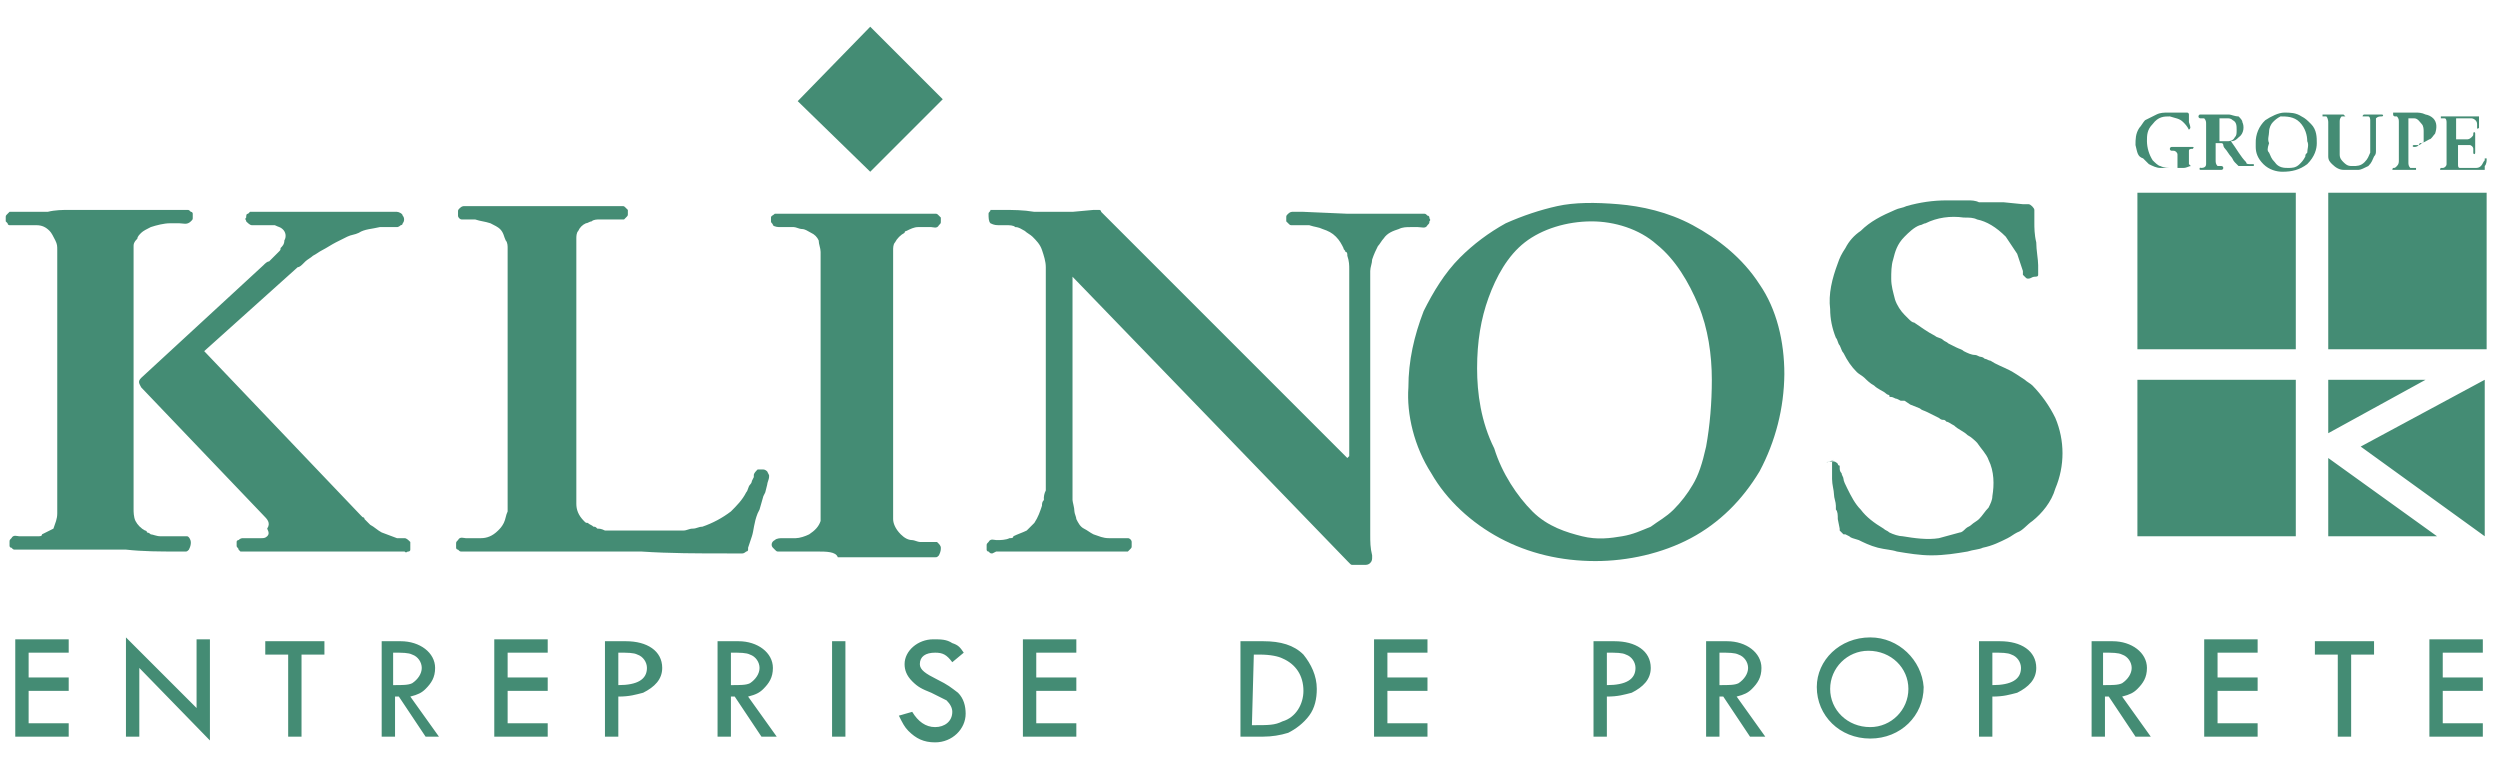
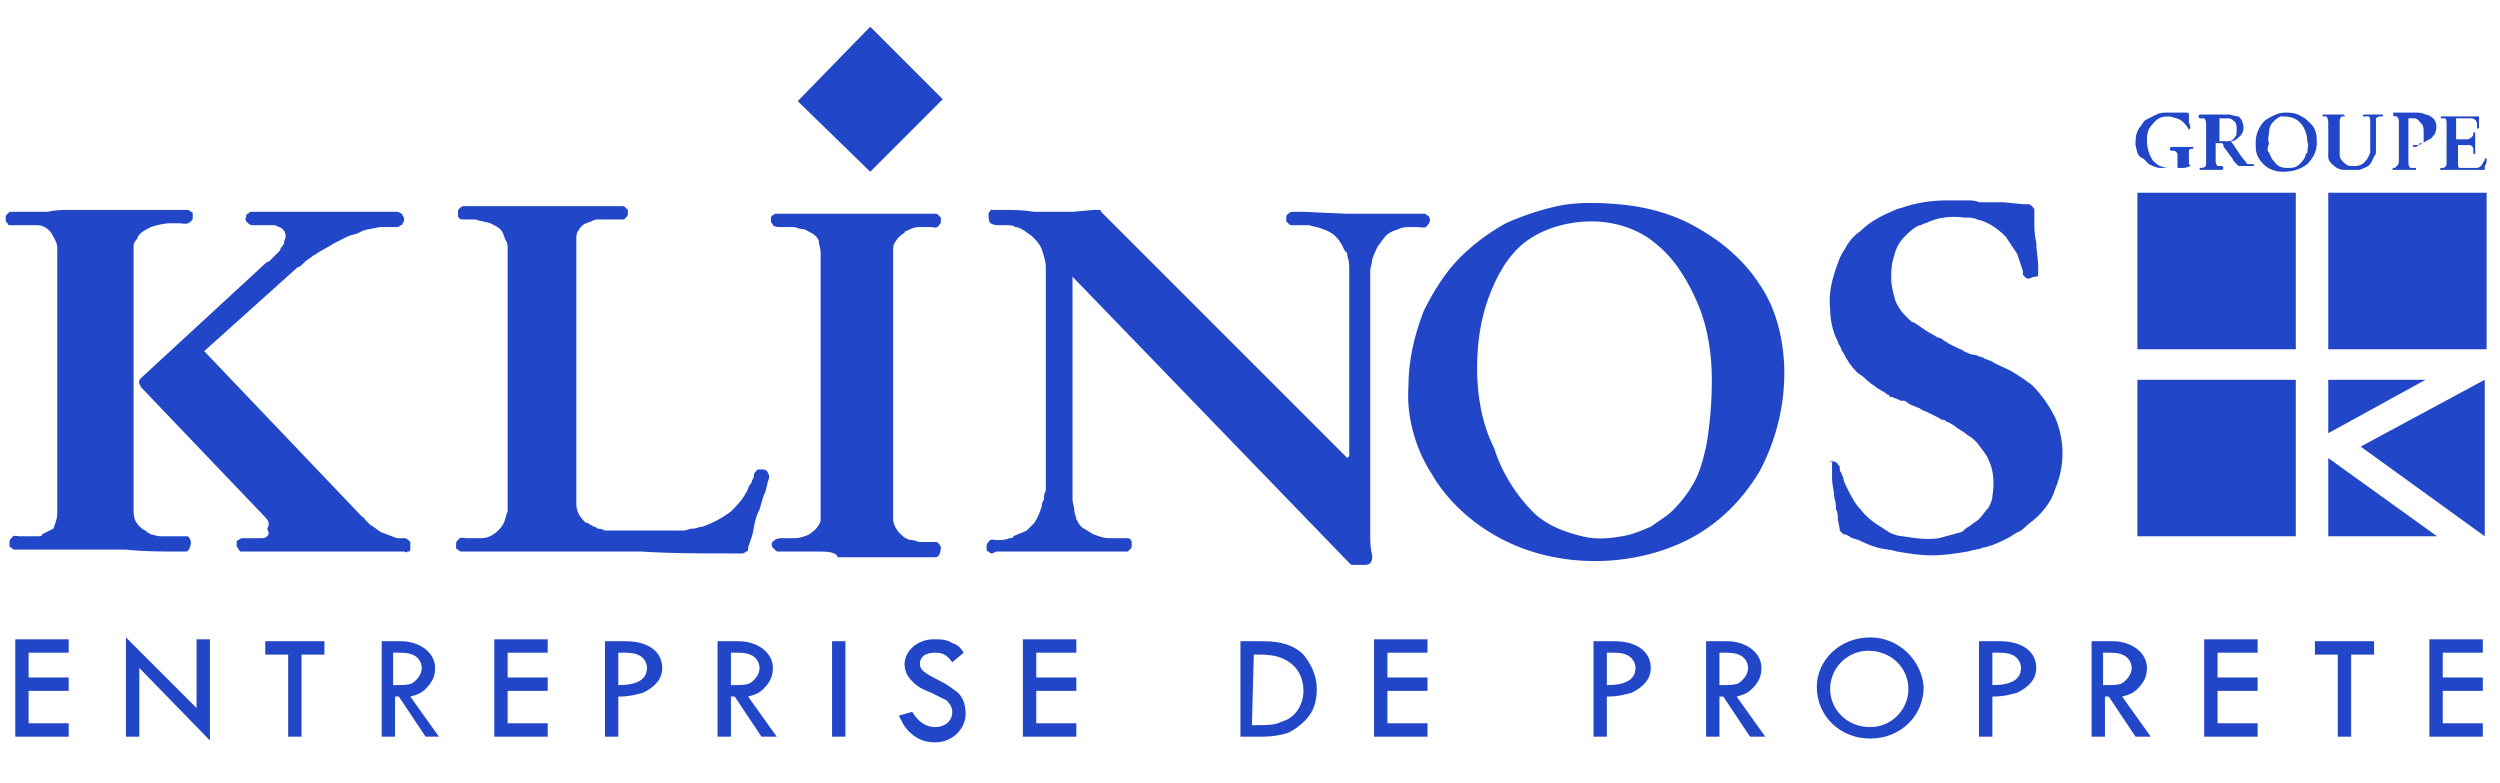
- <svg xmlns="http://www.w3.org/2000/svg" viewBox="0 0 131 41" fill-rule="evenodd" fill="#448c74">
+ <svg xmlns="http://www.w3.org/2000/svg" viewBox="0 0 131 41" fill-rule="evenodd" fill="#2146C7">
  <path d="M112 18.3h8.3v-8.2H112v8.2h0zm0 9.8h8.3v-8.2H112v8.2h0zm10-9.8h8.3v-8.2H122v8.2h0zm5.1 1.6H122v2.8l5.1-2.8zm.6 8.2H122V24l5.7 4.1zm2.5 0v-8.2l-6.5 3.5 6.5 4.7h0zM114.7 6.8c0 .1 0 0 0 0-.1-.2-.2-.3-.3-.4-.2-.2-.4-.2-.7-.3-.3 0-.6 0-.9.4-.3.3-.3.6-.3.9a1.93 1.93 0 0 0 .3 1c.1.1.3.3.4.3.2.1.4.1.6.1h.1.1 0 .1 0v-.7c0-.1-.1-.2-.2-.2h-.1s-.1 0-.1-.1c0 0 0-.1.1-.1h.1.2.6.2c.1 0 0 .1 0 .1-.1 0-.2 0-.2.1V8v.6l.1.1c-.1 0-.2.1-.4.1h-.1-.3-.6-.2c-.2 0-.4-.1-.6-.2l-.3-.3c-.3-.1-.3-.3-.4-.7 0-.3 0-.6.2-.9.1-.1.2-.3.3-.4l.6-.3c.2-.1.4-.1.6-.1h.4.1.1.1.1.2c.1 0 .1.1.1.1v.1.1.2c.1.3.1.3 0 .4h0 0 0zm1.7 2.1h-.4-.2-.1-.2-.1-.1 0c-.1 0 0-.2 0-.1.1 0 .3 0 .3-.2v-.1-2c0-.1 0-.2-.1-.3h-.2s-.1 0-.1-.1c0 0 0-.1.1-.1h.3.2.1.1.4.2.2c.1 0 .3.1.5.1.1.1.2.2.2.3.1.2.1.6-.2.8-.1.1-.2.2-.4.2.3.4.5.8.8 1.1 0 .1.1.1.2.1h.2v.1h-.4-.2-.1-.1l-.1-.1-.1-.1c-.1-.1-.1-.2-.2-.3s-.2-.3-.3-.4-.1-.2-.1-.2 0-.1-.1-.1h-.3v.9c0 .1 0 .2.1.3h.2s.1 0 .1.1c0 0 0 .1-.1.1.2 0 .1 0 0 0h0zm-.1-2.7v1.2h.3.1c.1 0 .3 0 .4-.2.1-.1.1-.2.1-.4s0-.4-.2-.5c-.1-.1-.2-.1-.3-.1h-.1-.1-.2 0zm1.9 1.3a1.58 1.58 0 0 1 .5-1.2c.3-.2.7-.4 1-.4s.6 0 .9.2c.2.1.3.2.5.4.3.3.3.7.3 1s-.1.7-.5 1.1c-.4.3-.8.4-1.3.4-.3 0-.7-.1-1-.4s-.4-.6-.4-.9v-.2h0zm.7.5c.1.2.1.3.3.5.2.3.5.3.7.3s.4 0 .6-.2c.1-.1.2-.2.3-.4 0-.1 0-.1.1-.2 0-.2.1-.4 0-.6 0-.3-.1-.7-.4-1s-.7-.3-1-.3c-.2.1-.3.2-.4.3s-.2.3-.2.5-.1.4 0 .6c-.1.3-.1.4 0 .5h0zm3.9-2h0l.1.1h-.2c-.1.1-.1.2-.1.3v1.4.1.2c0 .2.1.3.2.4.2.2.3.2.5.2s.4 0 .6-.2.2-.3.3-.5v-.1-.1-1.5s0-.2-.1-.2h-.2-.1s0-.1.1-.1h.1.3.1.1.3c.1 0 .1.1 0 .1s-.2 0-.3.1v.2 1.3.2c0 .1 0 .2-.1.3-.1.2-.1.3-.3.5-.2.1-.4.2-.5.2h-.8c-.2 0-.4-.1-.6-.3-.1-.1-.2-.2-.2-.4V8 6.4s0-.2-.1-.3h-.1-.1V6h.3.2.1.2.3 0zm3.7 1.7c-.1 0-.1-.1 0-.1h.2c.1 0 .1 0 .2-.1.1 0 .1-.1.1-.1v-.5c0-.1 0-.3-.1-.4s-.2-.3-.4-.3h-.2-.1v2.3c0 .1 0 .2.1.3h.2.1v.1h-.2-.3-.1 0-.2-.1-.3 0c-.1 0 0-.1 0-.1.1 0 .1 0 .2-.1s.1-.2.1-.3v-2c0-.1 0-.2-.1-.3h-.1s-.1 0-.1-.1v-.1h.2.3.3.1.2.1c.1 0 .3 0 .5.1a.76.76 0 0 1 .4.2c.2.2.2.5.1.8-.1.1-.2.3-.3.3-.2.1-.3.2-.5.2h0c-.1.2-.2.2-.3.2h0zm1.5 1.1c.1 0 .2-.1.2-.2V6.4s0-.2-.1-.2h-.2v-.1h.2.6.3.1.3.3.1.1v.2.3.1s-.1.1-.1 0v-.2c0-.2-.2-.3-.3-.3h-.2-.6v1.1h.6s.1 0 .2-.1.1-.1.1-.2.1-.1.1 0v.2.1.3.3.1c0 .1-.1.1-.1 0v-.2c0-.1-.1-.2-.2-.2h-.6v1c0 .1 0 .2.1.2h.1.2.1 0 .4c.1 0 .2 0 .3-.1s.1-.2.2-.3v-.1h.1v.1s0 .2-.1.3v.2c0 .1 0 0 0 0h0-.2-.2-.3-.2-.1-.3-.4-.2-.3-.1 0c-.1 0 0-.1 0-.1s.1 0 .1 0h0zM95.8 24.2c.2 0 .3-.1.5.1 0 0 0 .1.1.1v.1c0 .1 0 .2.1.3 0 .1.1.2.1.3s.1.3.2.5c.2.4.4.8.7 1.1.3.4.7.7 1.2 1 .1.1.2.1.3.2.2.1.5.2.7.2.6.1 1.3.2 1.9.1l1.1-.3c.1 0 .2-.1.3-.2s.2-.1.3-.2.3-.2.4-.3c.2-.2.3-.4.5-.6.1-.2.2-.4.2-.6.1-.6.1-1.3-.2-1.9-.1-.3-.4-.6-.6-.9-.1-.1-.3-.3-.5-.4-.2-.2-.5-.3-.7-.5-.2-.1-.3-.2-.4-.2-.1-.1-.1-.1-.2-.1 0 0-.1 0-.2-.1l-.6-.3c-.2-.1-.3-.1-.4-.2l-.5-.2-.3-.2h-.2l-.2-.1c-.1 0-.2-.1-.3-.1s-.1 0-.1-.1c0 0-.1 0-.2-.1s-.4-.2-.6-.4c-.2-.1-.4-.3-.5-.4s-.3-.2-.4-.3c-.3-.3-.5-.6-.7-1-.1-.1-.1-.2-.2-.4-.1-.1-.1-.3-.2-.4-.2-.5-.3-1-.3-1.5-.1-.8.1-1.6.4-2.4.1-.3.2-.5.4-.8a2.36 2.36 0 0 1 .8-.9c.5-.5 1.1-.8 1.8-1.1.2-.1.4-.1.6-.2.7-.2 1.4-.3 2.1-.3h.9.2c.2 0 .4 0 .6.1h.2.4.4.3l1 .1h.2.1c.1 0 .3.2.3.3h0v.1.2.4c0 .2 0 .6.1 1 0 .4.1.9.1 1.2v.3.2c0 .1-.1.1-.2.1s-.2.1-.3.1-.1 0-.2-.1l-.1-.1v-.1-.1l-.3-.9-.6-.9c-.5-.5-1-.8-1.5-.9-.2-.1-.4-.1-.7-.1-.7-.1-1.4 0-2 .3-.1 0-.2.1-.3.1-.3.1-.6.4-.8.6-.4.4-.5.8-.6 1.2-.1.3-.1.7-.1 1 0 .4.1.7.2 1.1.1.3.3.6.5.8l.2.2c.1.1.2.2.3.2.3.2.7.5 1.1.7.1.1.3.1.4.2s.2.1.3.2l.4.2c.2.1.3.1.4.2.2.1.4.2.6.2.1 0 .2.1.3.1 0 0 .1 0 .2.1.1 0 .2.1.3.1.3.2.6.3 1 .5.2.1.5.3.8.5.1.1.3.2.4.3a6.57 6.57 0 0 1 1.2 1.7 4.75 4.75 0 0 1 0 3.7c-.2.7-.7 1.3-1.2 1.7-.3.2-.5.5-.8.6-.2.1-.3.2-.5.3-.4.2-.8.4-1.3.5-.2.1-.5.1-.8.2-.6.1-1.2.2-1.9.2-.6 0-1.2-.1-1.8-.2-.3-.1-.6-.1-1-.2s-.8-.3-1-.4c-.3-.1-.4-.1-.5-.2l-.2-.1h-.1l-.1-.1-.1-.1v-.1l-.1-.5c0-.2 0-.4-.1-.5v-.2c0-.2-.1-.4-.1-.6s-.1-.5-.1-.8v-.4-.3-.1c0-.1 0-.2.1-.2-.5.2-.4.1-.3.1h0zm-42.1 4.7h-.1-.3-.2-.9l-.2.1c-.1 0-.1 0-.2-.1-.1 0-.1-.1-.1-.1v-.2c0-.1 0-.1.1-.2.1-.2.3-.1.4-.1h.1c.1 0 .4 0 .6-.1.1 0 .2 0 .2-.1.2-.1.5-.2.7-.3l.4-.4c.2-.3.3-.6.4-.9 0-.1 0-.2.1-.3a.9.9 0 0 1 .1-.5v-.1-.2-.4-11c0-.3-.1-.6-.2-.9s-.3-.5-.5-.7c-.1-.1-.3-.2-.4-.3-.2-.1-.3-.2-.5-.2-.1-.1-.3-.1-.5-.1h-.2-.1c-.2 0-.3 0-.5-.1-.1-.1-.1-.3-.1-.5 0-.1.1-.1.1-.2h.2.4c.6 0 1.1 0 1.7.1h.3.2.3.3.2.7l1.1-.1h.1.1.1s.1 0 .1.1L70.6 24l.1-.1v-9.8c0-.2 0-.4-.1-.7 0-.1 0-.2-.1-.2 0-.1-.1-.1-.1-.2-.1-.2-.2-.4-.4-.6s-.4-.3-.7-.4c-.2-.1-.4-.1-.7-.2h-.4-.2-.3c-.1 0-.1 0-.2-.1l-.1-.1v-.2c0-.1 0-.1.1-.2s.2-.1.2-.1h.1.5l2.3.1h.6.1.2.2.2.1.4.6.4.6.3.2.1c.1 0 .1 0 .2.1.1 0 .1.1.1.1 0 .1.1.1 0 .2 0 .1 0 .1-.1.2-.1.2-.3.1-.5.1h-.4c-.2 0-.4 0-.6.1-.3.1-.6.2-.8.5-.1.1-.2.3-.3.4-.1.2-.2.4-.3.7 0 .2-.1.4-.1.6v.4.6 11.9.2.2.5c0 .4 0 .7.1 1.1v.1c0 .1 0 .2-.1.3s-.2.1-.3.1h-.6c-.1 0-.1 0-.2-.1l-14.5-15v11.1.3.1.1.1c0 .1.1.4.1.6 0 .1.1.3.1.4.1.2.2.4.4.5s.3.2.5.3c.3.1.5.2.8.2h.2.1.1.2.4c.1 0 .2.1.2.2v.2c0 .1 0 .1-.1.2l-.1.1H59h-.1-.5-.8-.3-.4-.7-.4-1-1.1 0zm-10.9 0h-.3-.3-.4-.4-.3-.1-.2c-.1 0-.1 0-.2-.1l-.1-.1c-.1-.1-.1-.3.1-.4.1-.1.3-.1.4-.1h.5.1.1c.2 0 .5-.1.7-.2.3-.2.5-.4.6-.7v-.2-.2-13.7c0-.2-.1-.4-.1-.6a.78.78 0 0 0-.4-.4c-.2-.1-.3-.2-.5-.2-.1 0-.3-.1-.4-.1h-.1-.2-.4c-.1 0-.3 0-.4-.1 0-.1-.1-.1-.1-.2v-.2c0-.1.1-.1.2-.2h.2.5.8.3.4.5.2.2.2.2 1.1.3.3.6 1.3.6.2.3.1.1c.1 0 .1 0 .2.1l.1.1v.2c0 .1 0 .1-.1.2-.1.2-.3.1-.4.1h-.2-.1-.1-.3c-.2 0-.4.1-.6.2 0 0-.1 0-.1.1-.2.1-.4.3-.5.5-.1.1-.1.3-.1.4v.3V27v.2c0 .2.1.5.4.8.2.2.4.3.6.3.1 0 .3.1.4.1h.1.1.2.5l.1.1s.1.1.1.2 0 .2-.1.4c-.1.1-.1.1-.2.1h-.4-.2-.4-.5-.3-.3-.5-.5-.4-.5-1.1c-.1-.3-.6-.3-1.1-.3h0zm-29-1.9l-6.4-6.7c-.1-.2-.2-.3 0-.5l6.4-5.9c.1-.1.2-.2.3-.2l.3-.3.2-.2c.1-.1.1-.1.1-.2.1-.1.2-.2.2-.4a.47.47 0 0 0-.1-.6c-.1-.1-.2-.1-.4-.2h-.2-.1-.5-.1-.1-.2c-.1 0-.2-.1-.3-.2 0-.1-.1-.1 0-.2 0-.1 0-.2.1-.2l.1-.1h.2.2.5.4 1 .6.3.2.2.1.3.4.4.5 1.1.5.3.3.1.1c.1 0 .3.1.3.2.1.1.1.3 0 .4 0 .1-.1.1-.1.1s-.1.1-.2.1h-.3-.1-.5c-.4.1-.8.1-1.1.3-.2.1-.4.1-.6.2l-.6.3c-.2.1-.5.3-.7.4s-.3.2-.5.3c-.1.1-.3.2-.4.3l-.1.1c-.1.1-.2.2-.3.2l-4.9 4.4 8.2 8.6.1.1s.1 0 .1.1l.1.1.1.1.1.1c.2.1.4.3.6.4l.8.3h.2.1.1c.1 0 .2.1.3.2v.2.2c0 .1-.1.1-.1.1-.1 0-.1.1-.2 0H21h-.2-.2-.3-.2-.3-.6-.3-.2-.2-.2-1.1-.3-.2-.2-.6-1.3-.3-.3-.6-.5-.1-.2l-.1-.1c0-.1-.1-.1-.1-.2v-.2c0-.1.1-.1.1-.1s.1-.1.2-.1h.1.5.2.2c.1 0 .2 0 .3-.1s.1-.2 0-.4c.2-.3 0-.5-.2-.7h0zm25.6 1.1l-.1.3-.1.3v.1c0 .1-.1.1-.1.1s-.1.1-.2.1h-.1-.1-.6c-1.5 0-3 0-4.5-.1H33h-.8-1.6H29h-.7-1-1.8-.6-.7c-.1 0-.1 0-.2-.1-.1 0-.1-.1-.1-.1v-.2c0-.1 0-.1.1-.2.1-.2.3-.1.4-.1h.3.2.1.2c.3 0 .6-.1.9-.4.1-.1.2-.2.3-.4s.1-.4.2-.6v-.2-.2V13c0-.1 0-.3-.1-.4-.1-.2-.1-.4-.3-.6-.1-.1-.3-.2-.5-.3-.3-.1-.5-.1-.8-.2h-.1-.1-.5c-.1 0-.2-.1-.2-.2v-.2c0-.1 0-.1.1-.2s.2-.1.2-.1h.1.6 1 1.6.7.2.2.3.3.2.2.6.7.8.3.2.1.1.1c.1 0 .1 0 .2.1l.1.1v.2c0 .1 0 .1-.1.2l-.1.1h-.2-.7-.2-.1-.1c-.1 0-.3 0-.4.1-.1 0-.2.1-.3.1a.78.78 0 0 0-.4.4c-.1.1-.1.3-.1.4v.4 13.5c0 .3.1.6.4.9.1.1.1.1.2.1.1.1.2.1.3.2.1 0 .1 0 .2.1.1 0 .2 0 .4.1h.1.2.2.1.2.1.3.4.7.7.3.2.3.3c.2 0 .3-.1.5-.1s.3-.1.5-.1a5.3 5.3 0 0 0 1.5-.8c.3-.3.6-.6.8-1 .1-.1.1-.3.2-.4s.1-.2.1-.2l.1-.2v-.1c0-.1.1-.2.2-.3h.3c.1 0 .2.1.2.1l.1.2v.1c0 .1-.1.3-.1.4l-.1.4-.1.2-.2.7-.1.2c-.2.5-.2.9-.3 1.2h0z" />
  <path d="M3.6 11h.3.8.2.3.3.3 1.1 1.5.6.4.3.1c.1 0 .1 0 .2.1.1 0 .1.1.1.1v.2c0 .1 0 .1-.1.2-.2.2-.4.1-.6.1h-.5c-.3 0-.7.1-1 .2-.2.1-.4.2-.5.3s-.2.2-.2.3c-.2.2-.2.3-.2.4v.2 13.6c0 .1 0 .4.1.6s.3.4.5.5c0 0 .1 0 .1.1 0 0 .1 0 .2.1.1 0 .3.1.5.1h.3.3.2.1.5c.1 0 .2.2.2.3s0 .2-.1.4c-.1.1-.1.1-.2.1h-.1-.3c-.9 0-1.8 0-2.7-.1h-.4-1.8H3h-.8-.7-.3-.3-.1c-.1 0-.1 0-.2-.1-.1 0-.1-.1-.1-.1v-.2c0-.1 0-.1.1-.2.1-.2.3-.1.4-.1h.1.5.1.3c.1 0 .2 0 .2-.1l.6-.3c.1-.3.2-.5.2-.8v-.2-13.6c0-.2 0-.3-.1-.5s-.2-.4-.3-.5c-.2-.2-.4-.3-.7-.3h-.2-.2-.2-.1H1 .5s-.1 0-.1-.1l-.1-.1v-.2c0-.1 0-.1.1-.2l.1-.1h.1.1.6.9.3c.4-.1.8-.1 1.1-.1h0zm38.2-5.7L45.6 9l3.8-3.8-3.8-3.8-3.8 3.9h0zM75 24.8c.8 1.4 2.1 2.6 3.6 3.4s3.2 1.2 5 1.2c1.7 0 3.5-.4 5-1.2s2.7-2 3.6-3.5a11.03 11.03 0 0 0 1.3-5.1c0-1.7-.4-3.4-1.3-4.7-.9-1.4-2.2-2.4-3.5-3.1s-2.7-1-3.9-1.1-2.3-.1-3.2.1-1.8.5-2.7.9c-.9.5-1.7 1.1-2.4 1.8-.8.8-1.4 1.8-1.9 2.8-.5 1.3-.8 2.6-.8 4-.1 1.4.3 3.1 1.2 4.5h0zm2.4-5.5c0-1.4.2-2.6.6-3.7s1-2.2 1.9-2.9 2.2-1.1 3.5-1.1c1.2 0 2.5.4 3.4 1.2 1 .8 1.7 2 2.2 3.2s.7 2.6.7 3.9c0 1.2-.1 2.4-.3 3.5-.2.9-.4 1.5-.7 2a6.42 6.42 0 0 1-1 1.3c-.4.4-.8.6-1.2.9-.5.2-.9.4-1.5.5s-1.3.2-2.1 0-1.8-.5-2.6-1.3-1.6-2-2-3.3c-.7-1.4-.9-2.9-.9-4.2h0zM.8 33.6v5h2.8v-.7H1.5v-1.7h2.1v-.7H1.5v-1.3h2.1v-.7H.8zm5.8-.2v5.2h.7V35l3.7 3.8v-5.3h-.7v3.6l-3.7-3.7zm7.3.2v.7h1.2v4.3h.7v-4.3H17v-.7h-3.1zm6.7.6c.5 0 .8 0 1 .1.3.1.5.4.5.7s-.2.6-.5.8c-.2.1-.5.1-1 .1v-1.7h0zm-.6-.6v5h.7v-2.1h.2l1.4 2.1h.7l-1.5-2.1c.4-.1.6-.2.8-.4.3-.3.5-.6.5-1.1 0-.8-.8-1.4-1.8-1.4h-1 0zm5.9 0v5h2.8v-.7h-2.1v-1.7h2.1v-.7h-2.1v-1.3h2.1v-.7h-2.8zm6.5.6c.5 0 .8 0 1 .1.3.1.5.4.5.7 0 .6-.5.9-1.5.9v-1.7h0zm-.7-.6v5h.7v-2.1c.6 0 .9-.1 1.3-.2.6-.3 1-.7 1-1.3 0-.9-.8-1.4-1.9-1.4h-1.1 0 0zm6.6.6c.5 0 .8 0 1 .1.3.1.5.4.5.7s-.2.6-.5.8c-.2.1-.5.1-1 .1v-1.7h0 0zm-.7-.6v5h.7v-2.1h.2l1.4 2.1h.8l-1.5-2.1c.4-.1.6-.2.8-.4.3-.3.5-.6.5-1.1 0-.8-.8-1.4-1.8-1.4h-1.1 0zm6 0v5h.7v-5h-.7zm6.9.6c-.2-.3-.3-.4-.6-.5-.3-.2-.6-.2-1-.2-.8 0-1.5.6-1.5 1.3 0 .3.1.6.4.9s.5.4 1 .6l.8.4c.2.2.3.4.3.6 0 .5-.4.8-.9.8s-.9-.3-1.2-.8l-.7.2c.2.4.3.6.5.8.4.4.8.6 1.4.6.9 0 1.6-.7 1.6-1.5 0-.4-.1-.8-.4-1.1-.4-.3-.5-.4-1.1-.7s-.9-.5-.9-.8c0-.4.3-.6.8-.6.4 0 .6.1.9.5l.6-.5h0zm3.1-.6v5h2.8v-.7h-2.1v-1.7h2.1v-.7h-2.1v-1.3h2.1v-.7h-2.8zm12.1.7h.3c.6 0 1 .1 1.2.2.7.3 1.1.9 1.1 1.7 0 .7-.4 1.4-1.1 1.6-.4.2-.7.2-1.6.2h0l.1-3.7h0 0zm-.7-.7v5h1.2a4.44 4.44 0 0 0 1.3-.2c.4-.2.8-.5 1.1-.9s.4-.9.4-1.4c0-.7-.3-1.3-.7-1.8-.5-.5-1.2-.7-2.1-.7H65zm7 0v5h2.8v-.7h-2.1v-1.7h2.1v-.7h-2.1v-1.3h2.1v-.7H72zm12.2.6c.5 0 .8 0 1 .1.3.1.5.4.5.7 0 .6-.5.9-1.5.9v-1.7h0zm-.7-.6v5h.7v-2.1c.6 0 .9-.1 1.3-.2.6-.3 1-.7 1-1.3 0-.9-.8-1.4-1.9-1.4h-1.1 0 0zm6.6.6c.5 0 .8 0 1 .1.3.1.5.4.5.7s-.2.6-.5.8c-.2.1-.5.1-1 .1v-1.7h0zm-.7-.6v5h.7v-2.1h.2l1.4 2.1h.8L91 36.5c.4-.1.6-.2.8-.4.3-.3.5-.6.5-1.1 0-.8-.8-1.4-1.8-1.4h-1.1 0zm8.5.5c1.2 0 2.1.9 2.1 2s-.9 2-2 2c-1.2 0-2.1-.9-2.1-2s.9-2 2-2zm.1-.7c-1.6 0-2.8 1.2-2.8 2.6 0 1.5 1.2 2.7 2.8 2.7s2.8-1.2 2.8-2.7c-.1-1.4-1.3-2.6-2.8-2.6h0zm6.4.8c.5 0 .8 0 1 .1.3.1.5.4.5.7 0 .6-.5.9-1.5.9v-1.7h0zm-.7-.6v5h.7v-2.1c.6 0 .9-.1 1.3-.2.6-.3 1-.7 1-1.3 0-.9-.8-1.4-1.9-1.4h-1.1 0 0zm6.5.6c.5 0 .8 0 1 .1.3.1.5.4.5.7s-.2.6-.5.8c-.2.1-.5.1-1 .1v-1.7h0 0zm-.6-.6v5h.7v-2.1h.2l1.4 2.1h.8l-1.5-2.1c.4-.1.6-.2.8-.4.3-.3.5-.6.5-1.1 0-.8-.8-1.4-1.8-1.4h-1.1 0zm5.9 0v5h2.8v-.7h-2.1v-1.7h2.1v-.7h-2.1v-1.3h2.1v-.7h-2.8zm5.8 0v.7h1.2v4.3h.7v-4.3h1.2v-.7h-3.1zm6 0v5h2.8v-.7H128v-1.7h2.1v-.7H128v-1.3h2.1v-.7h-2.8z" />
</svg>
